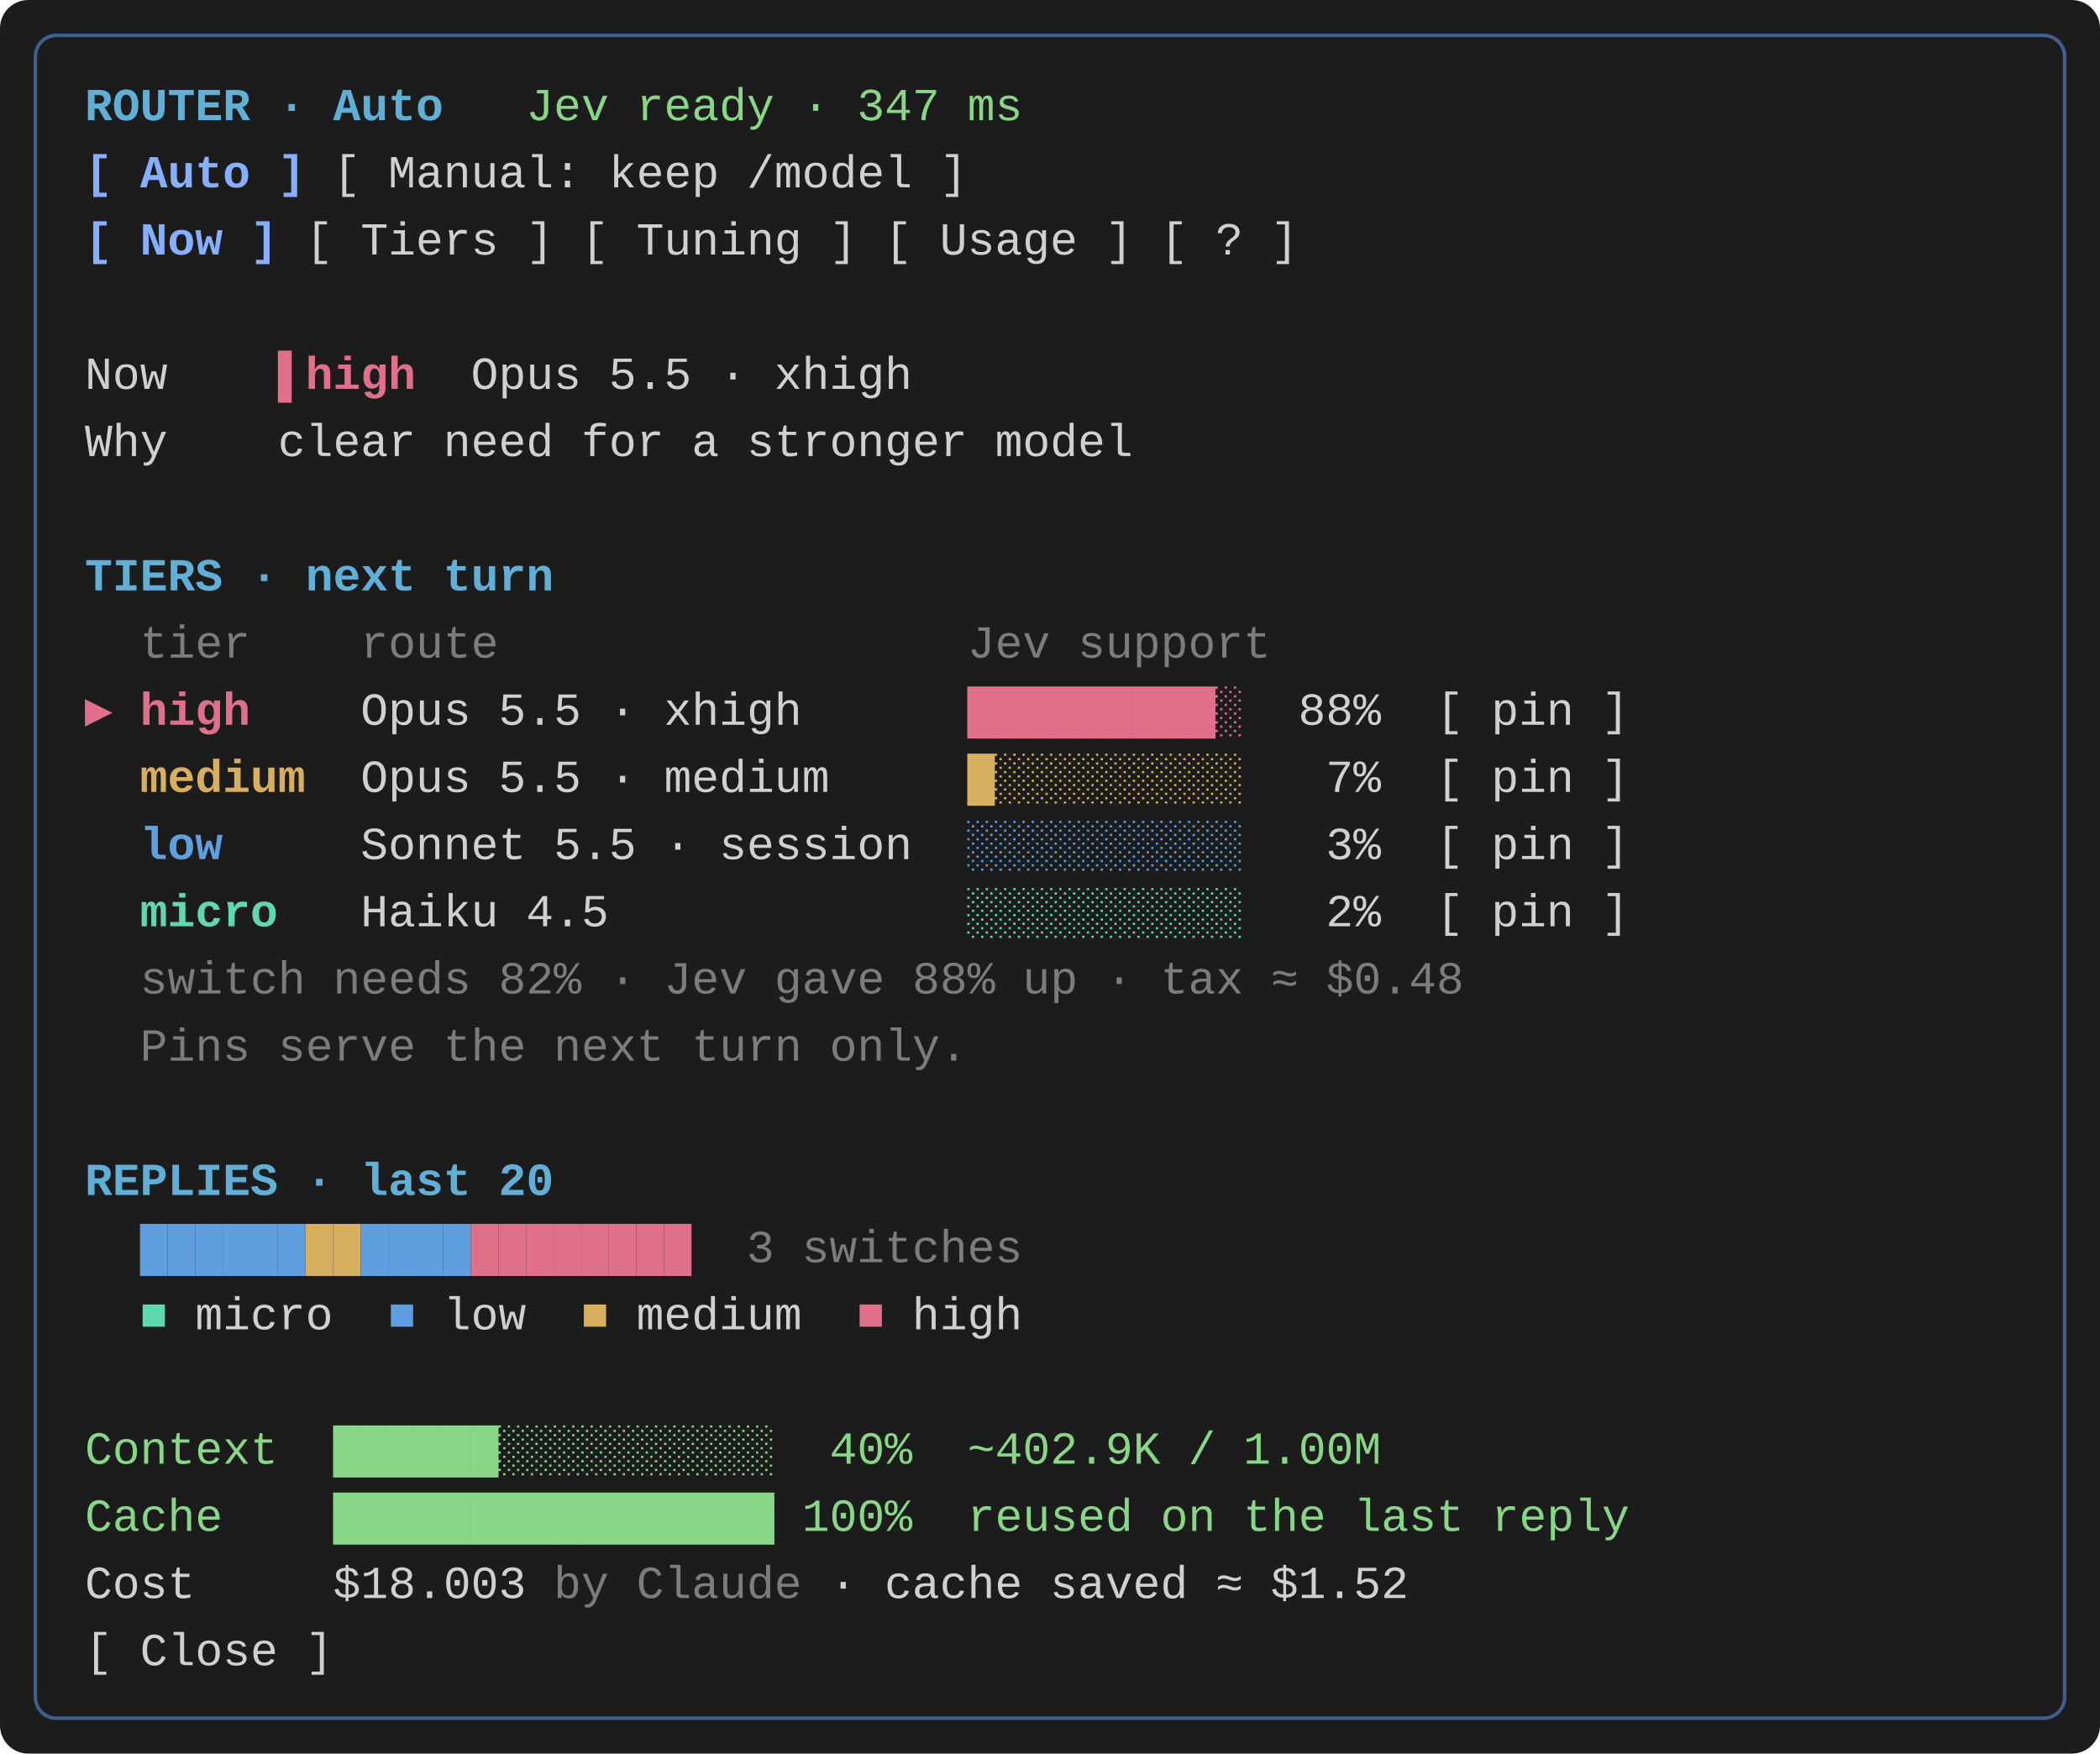
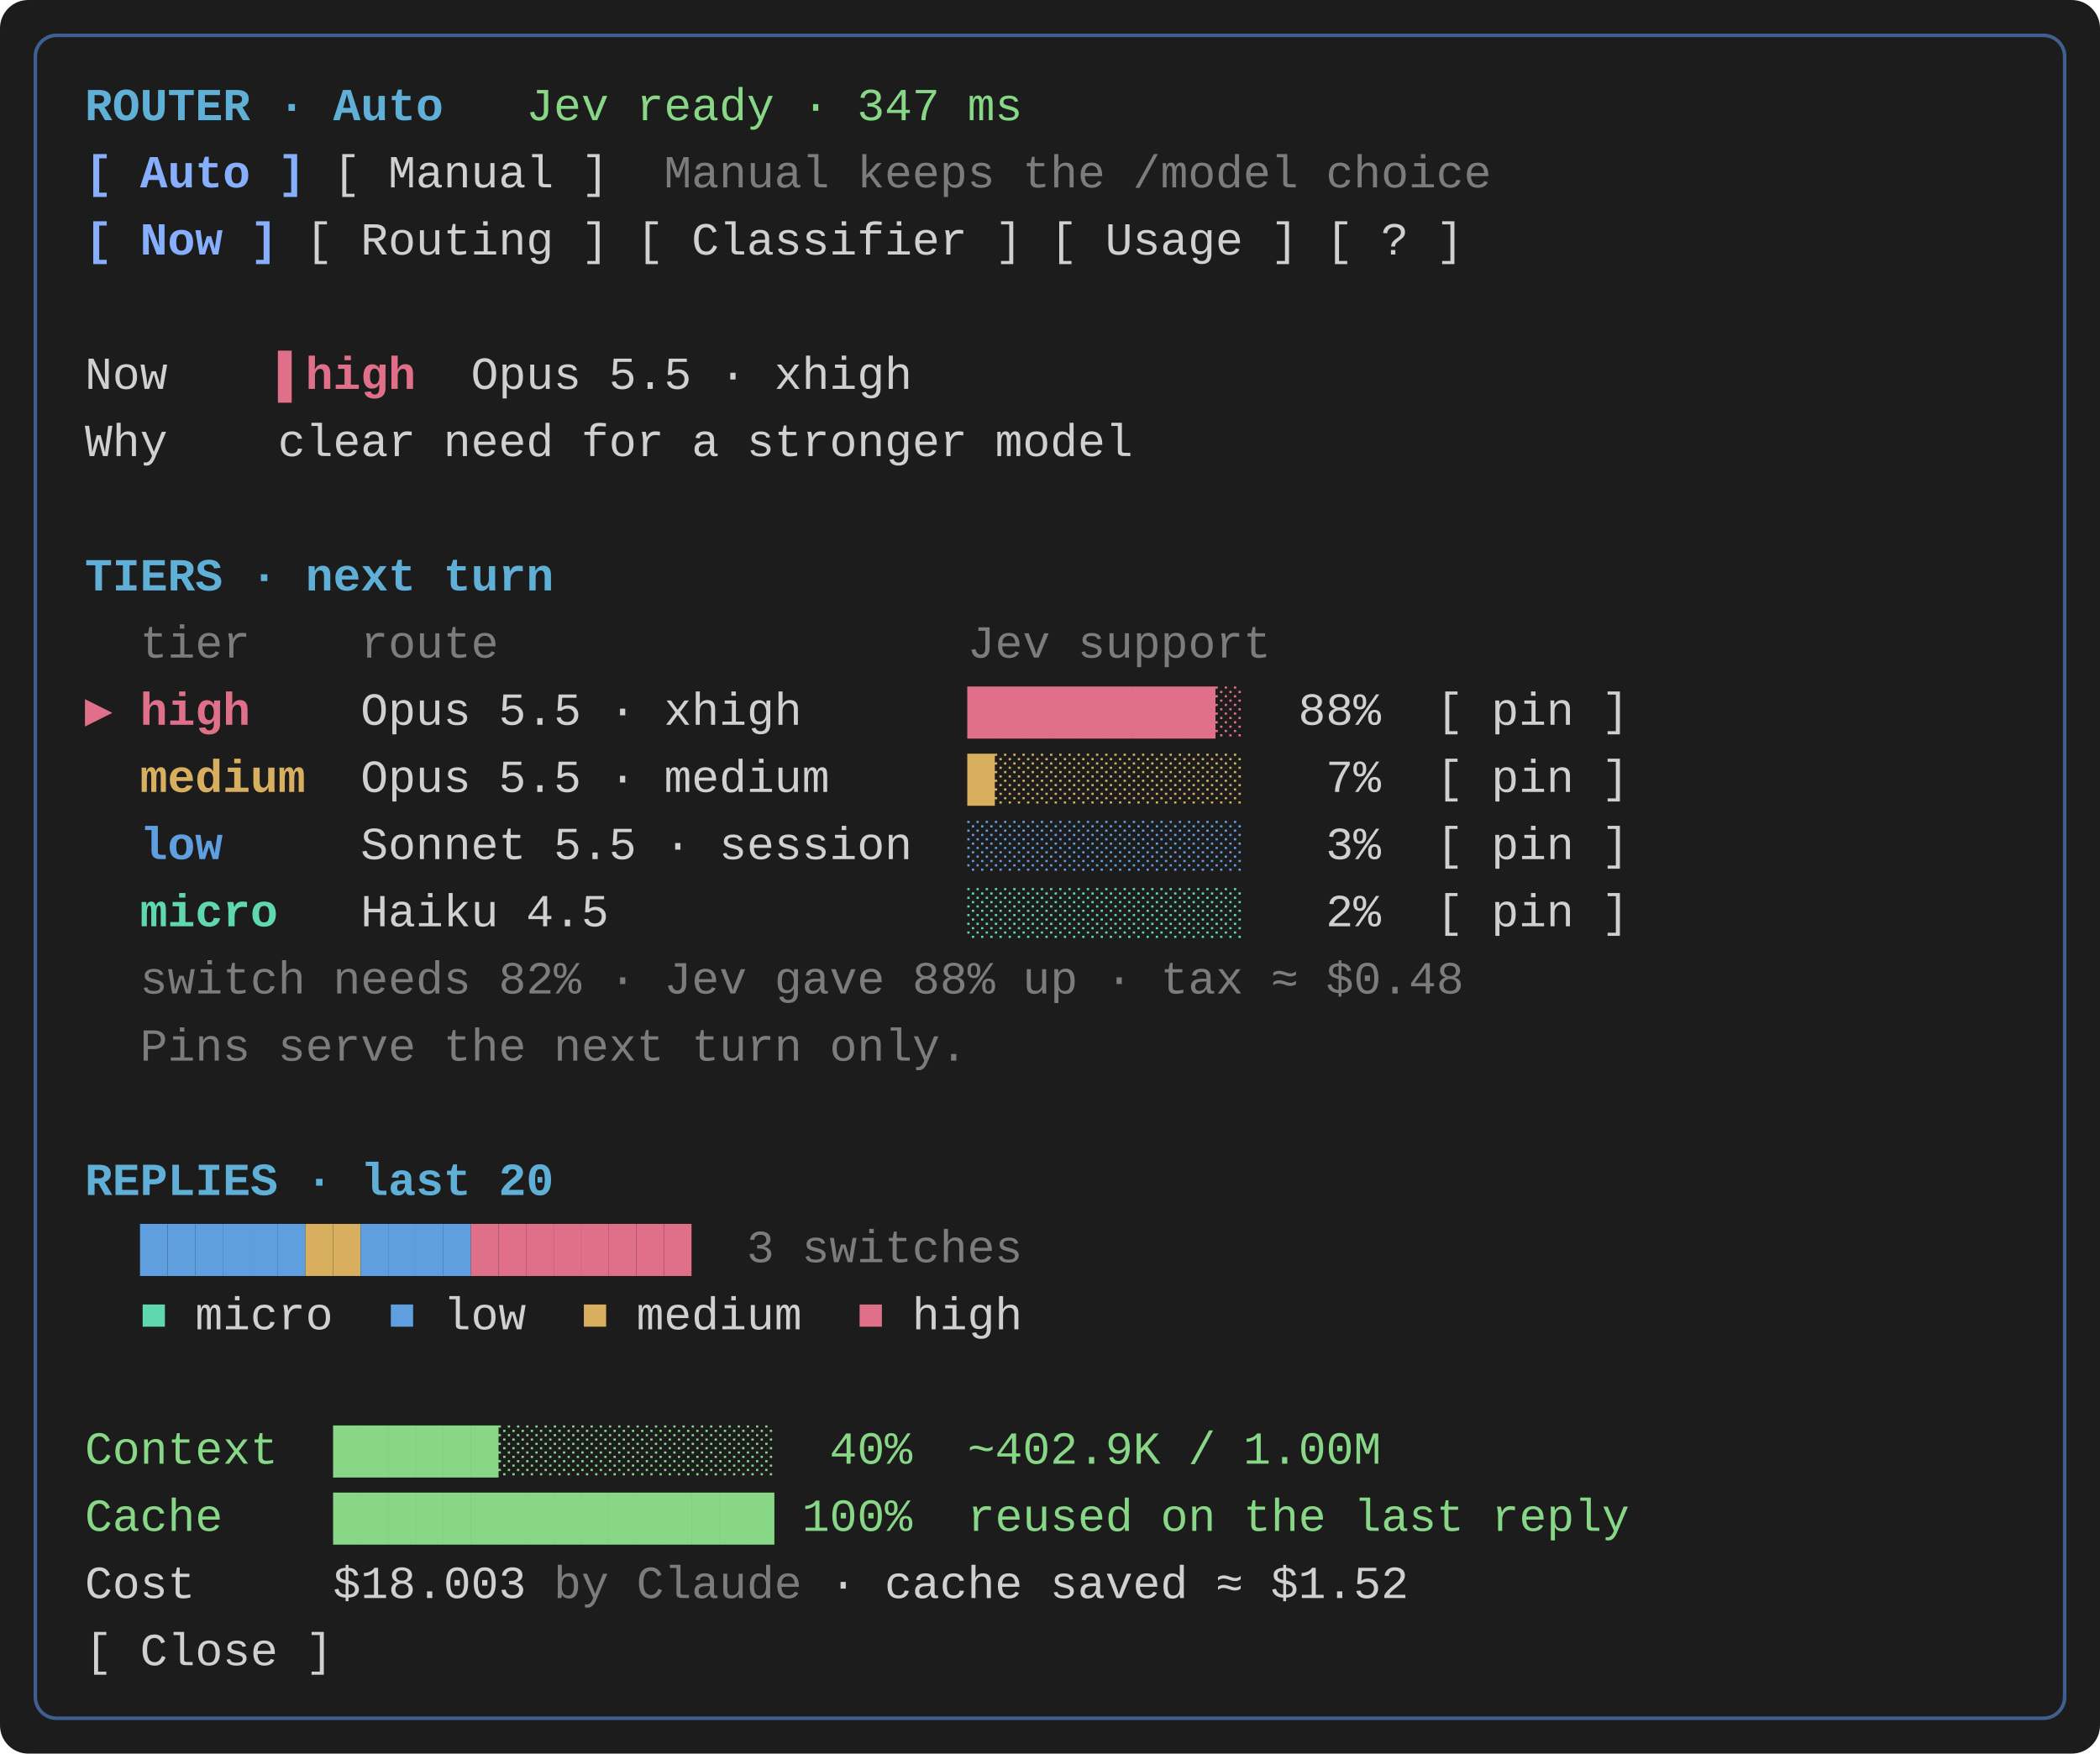
<svg xmlns="http://www.w3.org/2000/svg" viewBox="0 0 594 496" role="img" aria-labelledby="title desc">
  <style>
    text { font-family: ui-monospace, SFMono-Regular, Menlo, Consolas, 'Liberation Mono', monospace; font-size: 13px; }
    .cap { font-family: system-ui, -apple-system, 'Segoe UI', sans-serif; font-size: 12px; fill: #9a988f; }
  </style>
  <rect width="594" height="496" rx="8" fill="#1c1c1c" />
  <rect x="10" y="10" width="574" height="476" rx="6" fill="none" stroke="#3f5f8f" />
  <text x="24.0" y="34" fill="#5fafd7" font-weight="700" xml:space="preserve">ROUTER · Auto</text>
  <text x="148.8" y="34" fill="#87d787" xml:space="preserve">Jev ready · 347 ms</text>
  <text x="24.0" y="53" fill="#87afff" font-weight="700" xml:space="preserve">[ Auto ]</text>
-   <text x="94.2" y="53" fill="#d0d0d0" xml:space="preserve">[ Manual: keep /model ]</text>
+   <text x="94.2" y="53" fill="#d0d0d0" xml:space="preserve">[ Manual ]</text>
+   <text x="172.2" y="53" fill="#7c7c7c" xml:space="preserve">  Manual keeps the /model choice</text>
  <text x="24.0" y="72" fill="#87afff" font-weight="700" xml:space="preserve">[ Now ]</text>
-   <text x="86.4" y="72" fill="#d0d0d0" xml:space="preserve">[ Tiers ]</text>
-   <text x="164.4" y="72" fill="#d0d0d0" xml:space="preserve">[ Tuning ]</text>
-   <text x="250.2" y="72" fill="#d0d0d0" xml:space="preserve">[ Usage ]</text>
-   <text x="328.2" y="72" fill="#d0d0d0" xml:space="preserve">[ ? ]</text>
+   <text x="86.4" y="72" fill="#d0d0d0" xml:space="preserve">[ Routing ]</text>
+   <text x="180.0" y="72" fill="#d0d0d0" xml:space="preserve">[ Classifier ]</text>
+   <text x="297.0" y="72" fill="#d0d0d0" xml:space="preserve">[ Usage ]</text>
+   <text x="375.0" y="72" fill="#d0d0d0" xml:space="preserve">[ ? ]</text>
  <text x="24.0" y="110" fill="#d0d0d0" xml:space="preserve">Now    </text>
  <text x="78.6" y="110" fill="#e0708a" font-weight="700" xml:space="preserve">▌high  </text>
  <text x="133.2" y="110" fill="#d0d0d0" xml:space="preserve">Opus 5.5 · xhigh</text>
  <text x="24.0" y="129" fill="#d0d0d0" xml:space="preserve">Why    </text>
  <text x="78.6" y="129" fill="#d0d0d0" xml:space="preserve">clear need for a stronger model</text>
  <text x="24.0" y="167" fill="#5fafd7" font-weight="700" xml:space="preserve">TIERS · next turn</text>
  <text x="24.0" y="186" fill="#7c7c7c" xml:space="preserve">  tier    route                 Jev support</text>
  <text x="24.0" y="205" fill="#e0708a" font-weight="700" xml:space="preserve">▶ </text>
  <text x="39.6" y="205" fill="#e0708a" font-weight="700" xml:space="preserve">high    </text>
  <text x="102.0" y="205" fill="#d0d0d0" xml:space="preserve">Opus 5.5 · xhigh      </text>
  <text x="273.6" y="205" fill="#e0708a" xml:space="preserve">█████████░</text>
  <text x="351.6" y="205" fill="#d0d0d0" xml:space="preserve">  88%  </text>
  <text x="406.2" y="205" fill="#d0d0d0" xml:space="preserve">[ pin ]</text>
  <text x="39.6" y="224" fill="#d7af5f" font-weight="700" xml:space="preserve">medium  </text>
  <text x="102.0" y="224" fill="#d0d0d0" xml:space="preserve">Opus 5.5 · medium     </text>
  <text x="273.6" y="224" fill="#d7af5f" xml:space="preserve">█░░░░░░░░░</text>
  <text x="351.6" y="224" fill="#d0d0d0" xml:space="preserve">   7%  </text>
  <text x="406.2" y="224" fill="#d0d0d0" xml:space="preserve">[ pin ]</text>
  <text x="39.6" y="243" fill="#5f9fe0" font-weight="700" xml:space="preserve">low     </text>
  <text x="102.0" y="243" fill="#d0d0d0" xml:space="preserve">Sonnet 5.5 · session  </text>
  <text x="273.6" y="243" fill="#5f9fe0" xml:space="preserve">░░░░░░░░░░</text>
  <text x="351.6" y="243" fill="#d0d0d0" xml:space="preserve">   3%  </text>
  <text x="406.2" y="243" fill="#d0d0d0" xml:space="preserve">[ pin ]</text>
  <text x="39.6" y="262" fill="#5fd7af" font-weight="700" xml:space="preserve">micro   </text>
  <text x="102.0" y="262" fill="#d0d0d0" xml:space="preserve">Haiku 4.5             </text>
  <text x="273.6" y="262" fill="#5fd7af" xml:space="preserve">░░░░░░░░░░</text>
  <text x="351.6" y="262" fill="#d0d0d0" xml:space="preserve">   2%  </text>
  <text x="406.2" y="262" fill="#d0d0d0" xml:space="preserve">[ pin ]</text>
  <text x="24.0" y="281" fill="#7c7c7c" xml:space="preserve">  switch needs 82% · Jev gave 88% up · tax ≈ $0.48</text>
  <text x="24.0" y="300" fill="#7c7c7c" xml:space="preserve">  Pins serve the next turn only.</text>
  <text x="24.0" y="338" fill="#5fafd7" font-weight="700" xml:space="preserve">REPLIES · last 20</text>
  <text x="39.6" y="357" fill="#5f9fe0" font-weight="700" xml:space="preserve">█</text>
  <text x="47.4" y="357" fill="#5f9fe0" font-weight="700" xml:space="preserve">█</text>
  <text x="55.2" y="357" fill="#5f9fe0" font-weight="700" xml:space="preserve">█</text>
  <text x="63.0" y="357" fill="#5f9fe0" font-weight="700" xml:space="preserve">█</text>
  <text x="70.8" y="357" fill="#5f9fe0" font-weight="700" xml:space="preserve">█</text>
  <text x="78.6" y="357" fill="#5f9fe0" font-weight="700" xml:space="preserve">█</text>
  <text x="86.4" y="357" fill="#d7af5f" font-weight="700" xml:space="preserve">█</text>
  <text x="94.2" y="357" fill="#d7af5f" font-weight="700" xml:space="preserve">█</text>
  <text x="102.0" y="357" fill="#5f9fe0" font-weight="700" xml:space="preserve">█</text>
  <text x="109.8" y="357" fill="#5f9fe0" font-weight="700" xml:space="preserve">█</text>
  <text x="117.6" y="357" fill="#5f9fe0" font-weight="700" xml:space="preserve">█</text>
  <text x="125.4" y="357" fill="#5f9fe0" font-weight="700" xml:space="preserve">█</text>
  <text x="133.2" y="357" fill="#e0708a" font-weight="700" xml:space="preserve">█</text>
  <text x="141.0" y="357" fill="#e0708a" font-weight="700" xml:space="preserve">█</text>
  <text x="148.8" y="357" fill="#e0708a" font-weight="700" xml:space="preserve">█</text>
  <text x="156.6" y="357" fill="#e0708a" font-weight="700" xml:space="preserve">█</text>
  <text x="164.4" y="357" fill="#e0708a" font-weight="700" xml:space="preserve">█</text>
  <text x="172.2" y="357" fill="#e0708a" font-weight="700" xml:space="preserve">█</text>
  <text x="180.0" y="357" fill="#e0708a" font-weight="700" xml:space="preserve">█</text>
  <text x="187.8" y="357" fill="#e0708a" font-weight="700" xml:space="preserve">█</text>
  <text x="195.6" y="357" fill="#7c7c7c" xml:space="preserve">  3 switches</text>
  <text x="39.6" y="376" fill="#5fd7af" font-weight="700" xml:space="preserve">■ </text>
  <text x="55.2" y="376" fill="#d0d0d0" xml:space="preserve">micro  </text>
  <text x="109.8" y="376" fill="#5f9fe0" font-weight="700" xml:space="preserve">■ </text>
  <text x="125.4" y="376" fill="#d0d0d0" xml:space="preserve">low  </text>
  <text x="164.4" y="376" fill="#d7af5f" font-weight="700" xml:space="preserve">■ </text>
  <text x="180.0" y="376" fill="#d0d0d0" xml:space="preserve">medium  </text>
  <text x="242.4" y="376" fill="#e0708a" font-weight="700" xml:space="preserve">■ </text>
  <text x="258.0" y="376" fill="#d0d0d0" xml:space="preserve">high  </text>
  <text x="24.0" y="414" fill="#87d787" xml:space="preserve">Context  ██████░░░░░░░░░░  40%  ~402.9K / 1.00M</text>
  <text x="24.0" y="433" fill="#87d787" xml:space="preserve">Cache    ████████████████ 100%  reused on the last reply</text>
  <text x="24.0" y="452" fill="#d0d0d0" xml:space="preserve">Cost     $18.003 </text>
  <text x="156.6" y="452" fill="#7c7c7c" xml:space="preserve">by Claude</text>
  <text x="226.8" y="452" fill="#d0d0d0" xml:space="preserve"> · cache saved ≈ $1.52</text>
  <text x="24.0" y="471" fill="#d0d0d0" xml:space="preserve">[ Close ]</text>
</svg>
